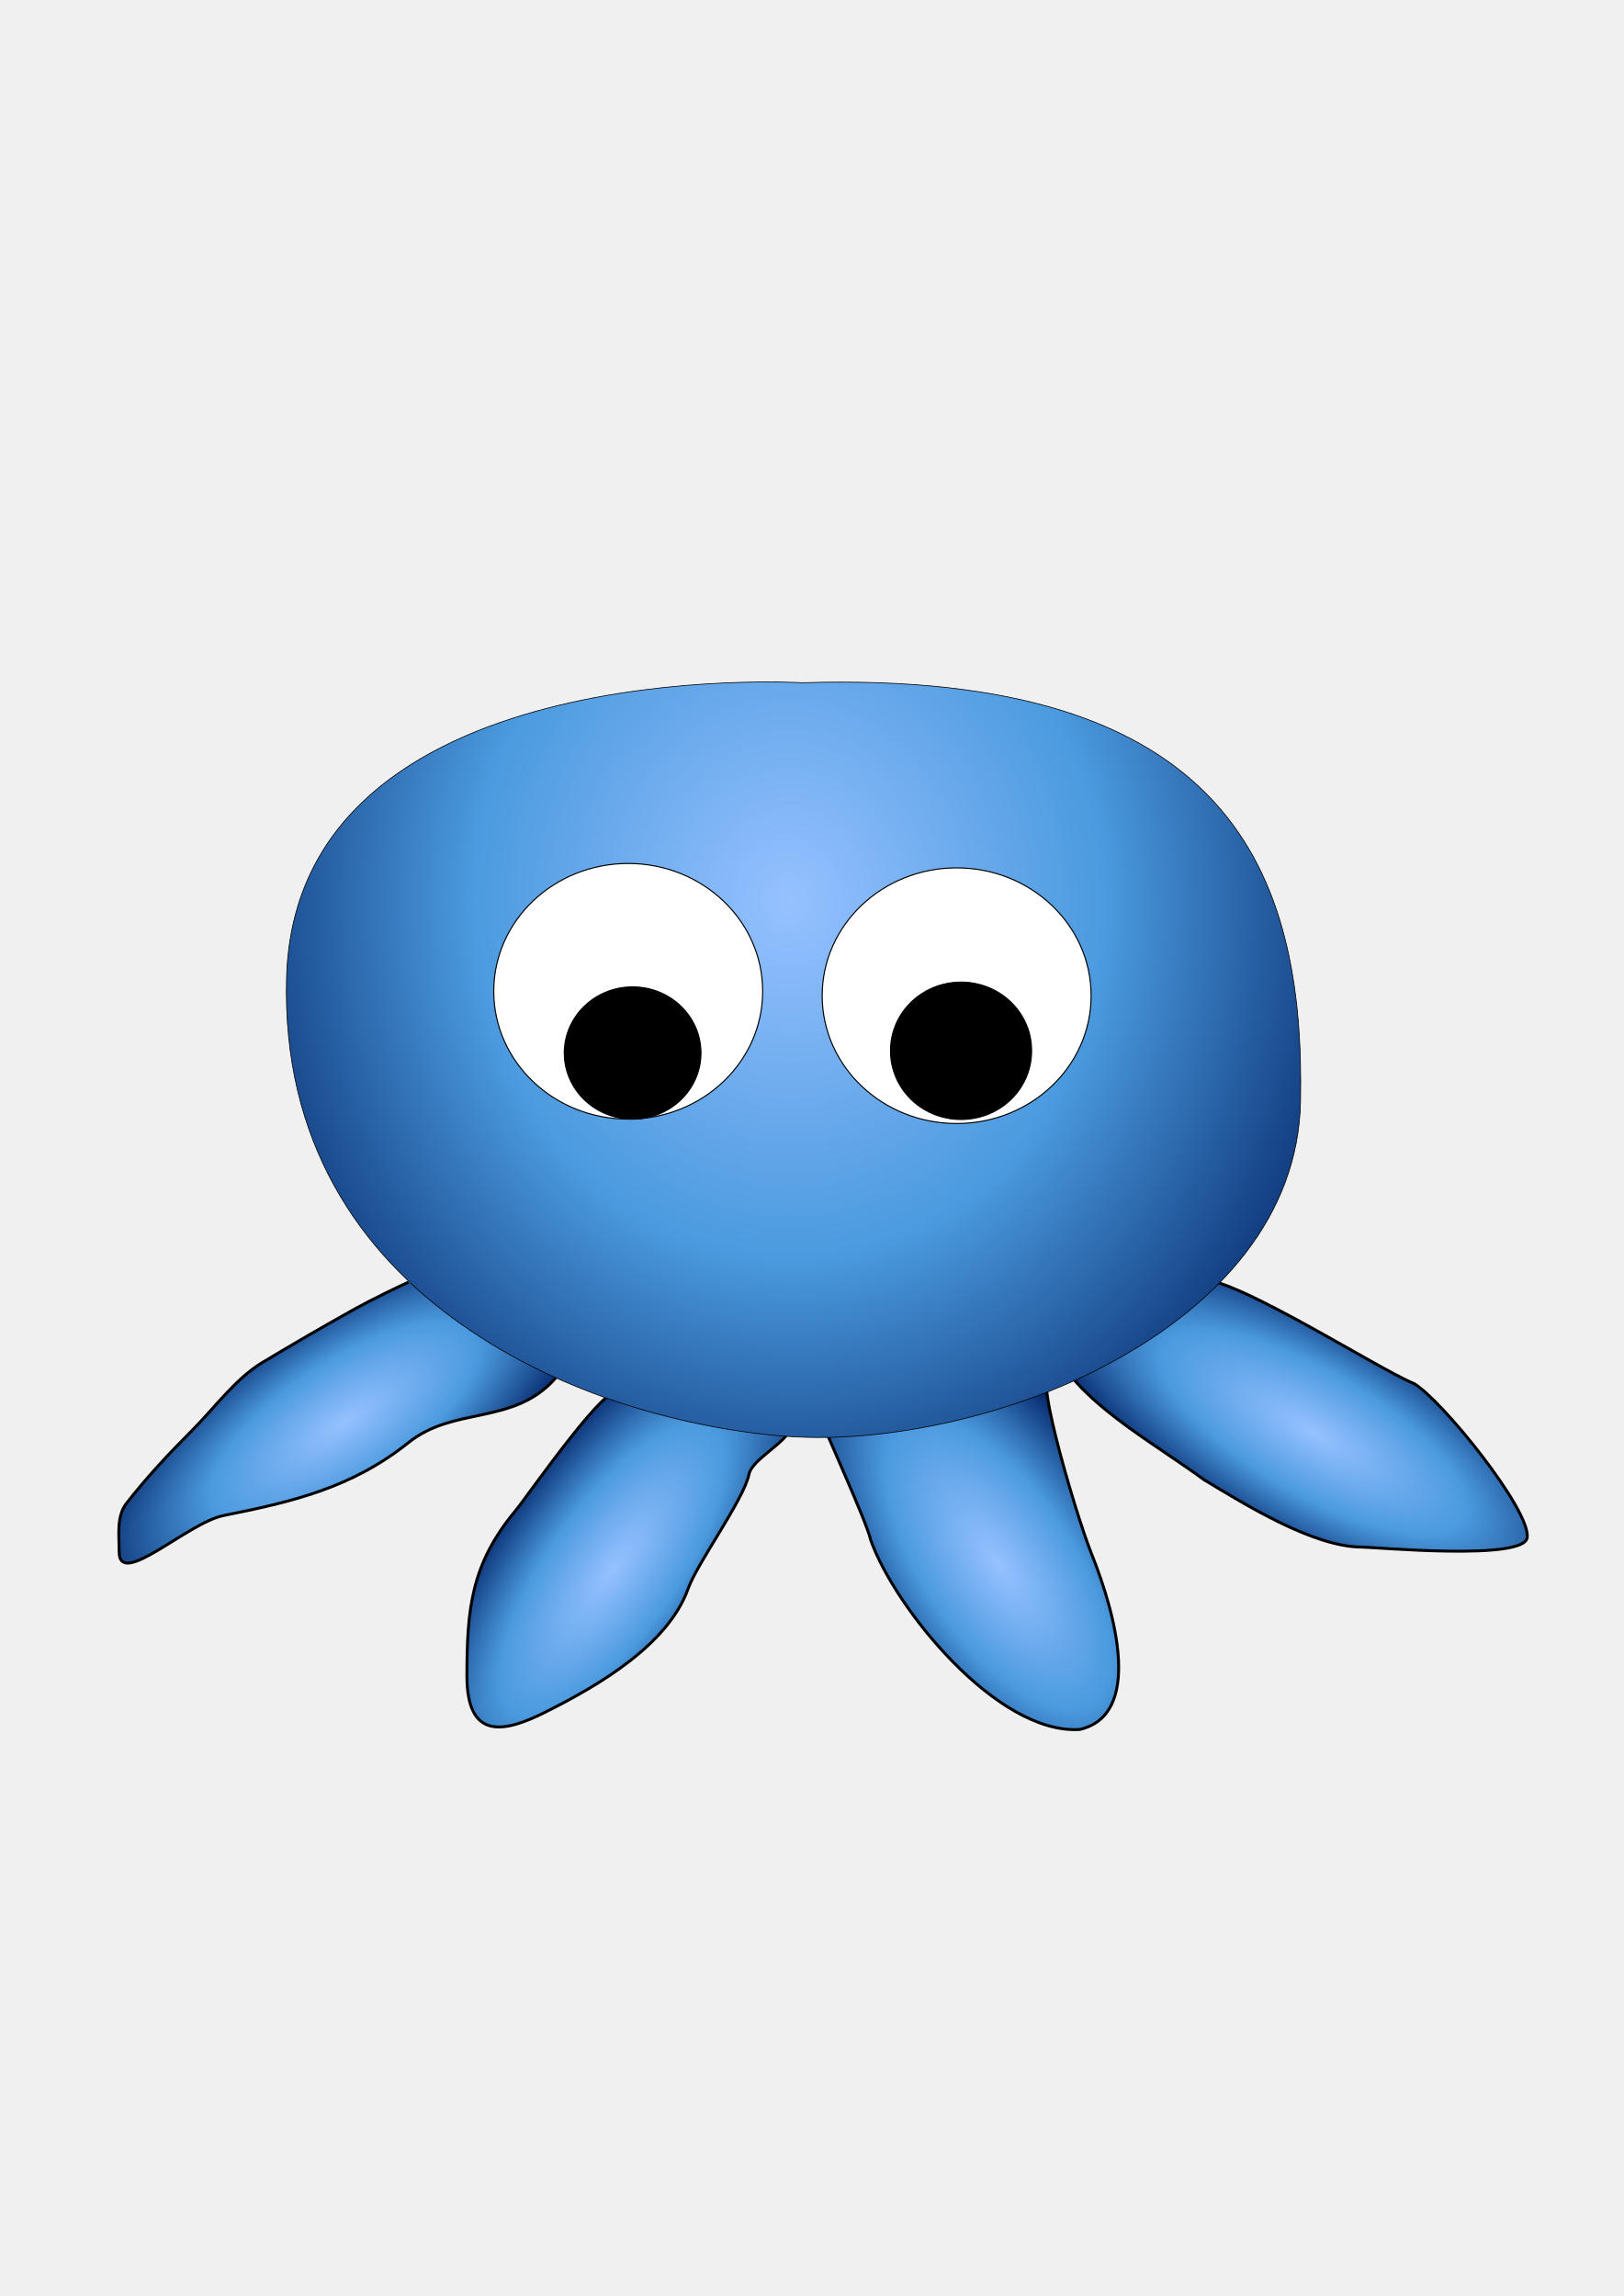
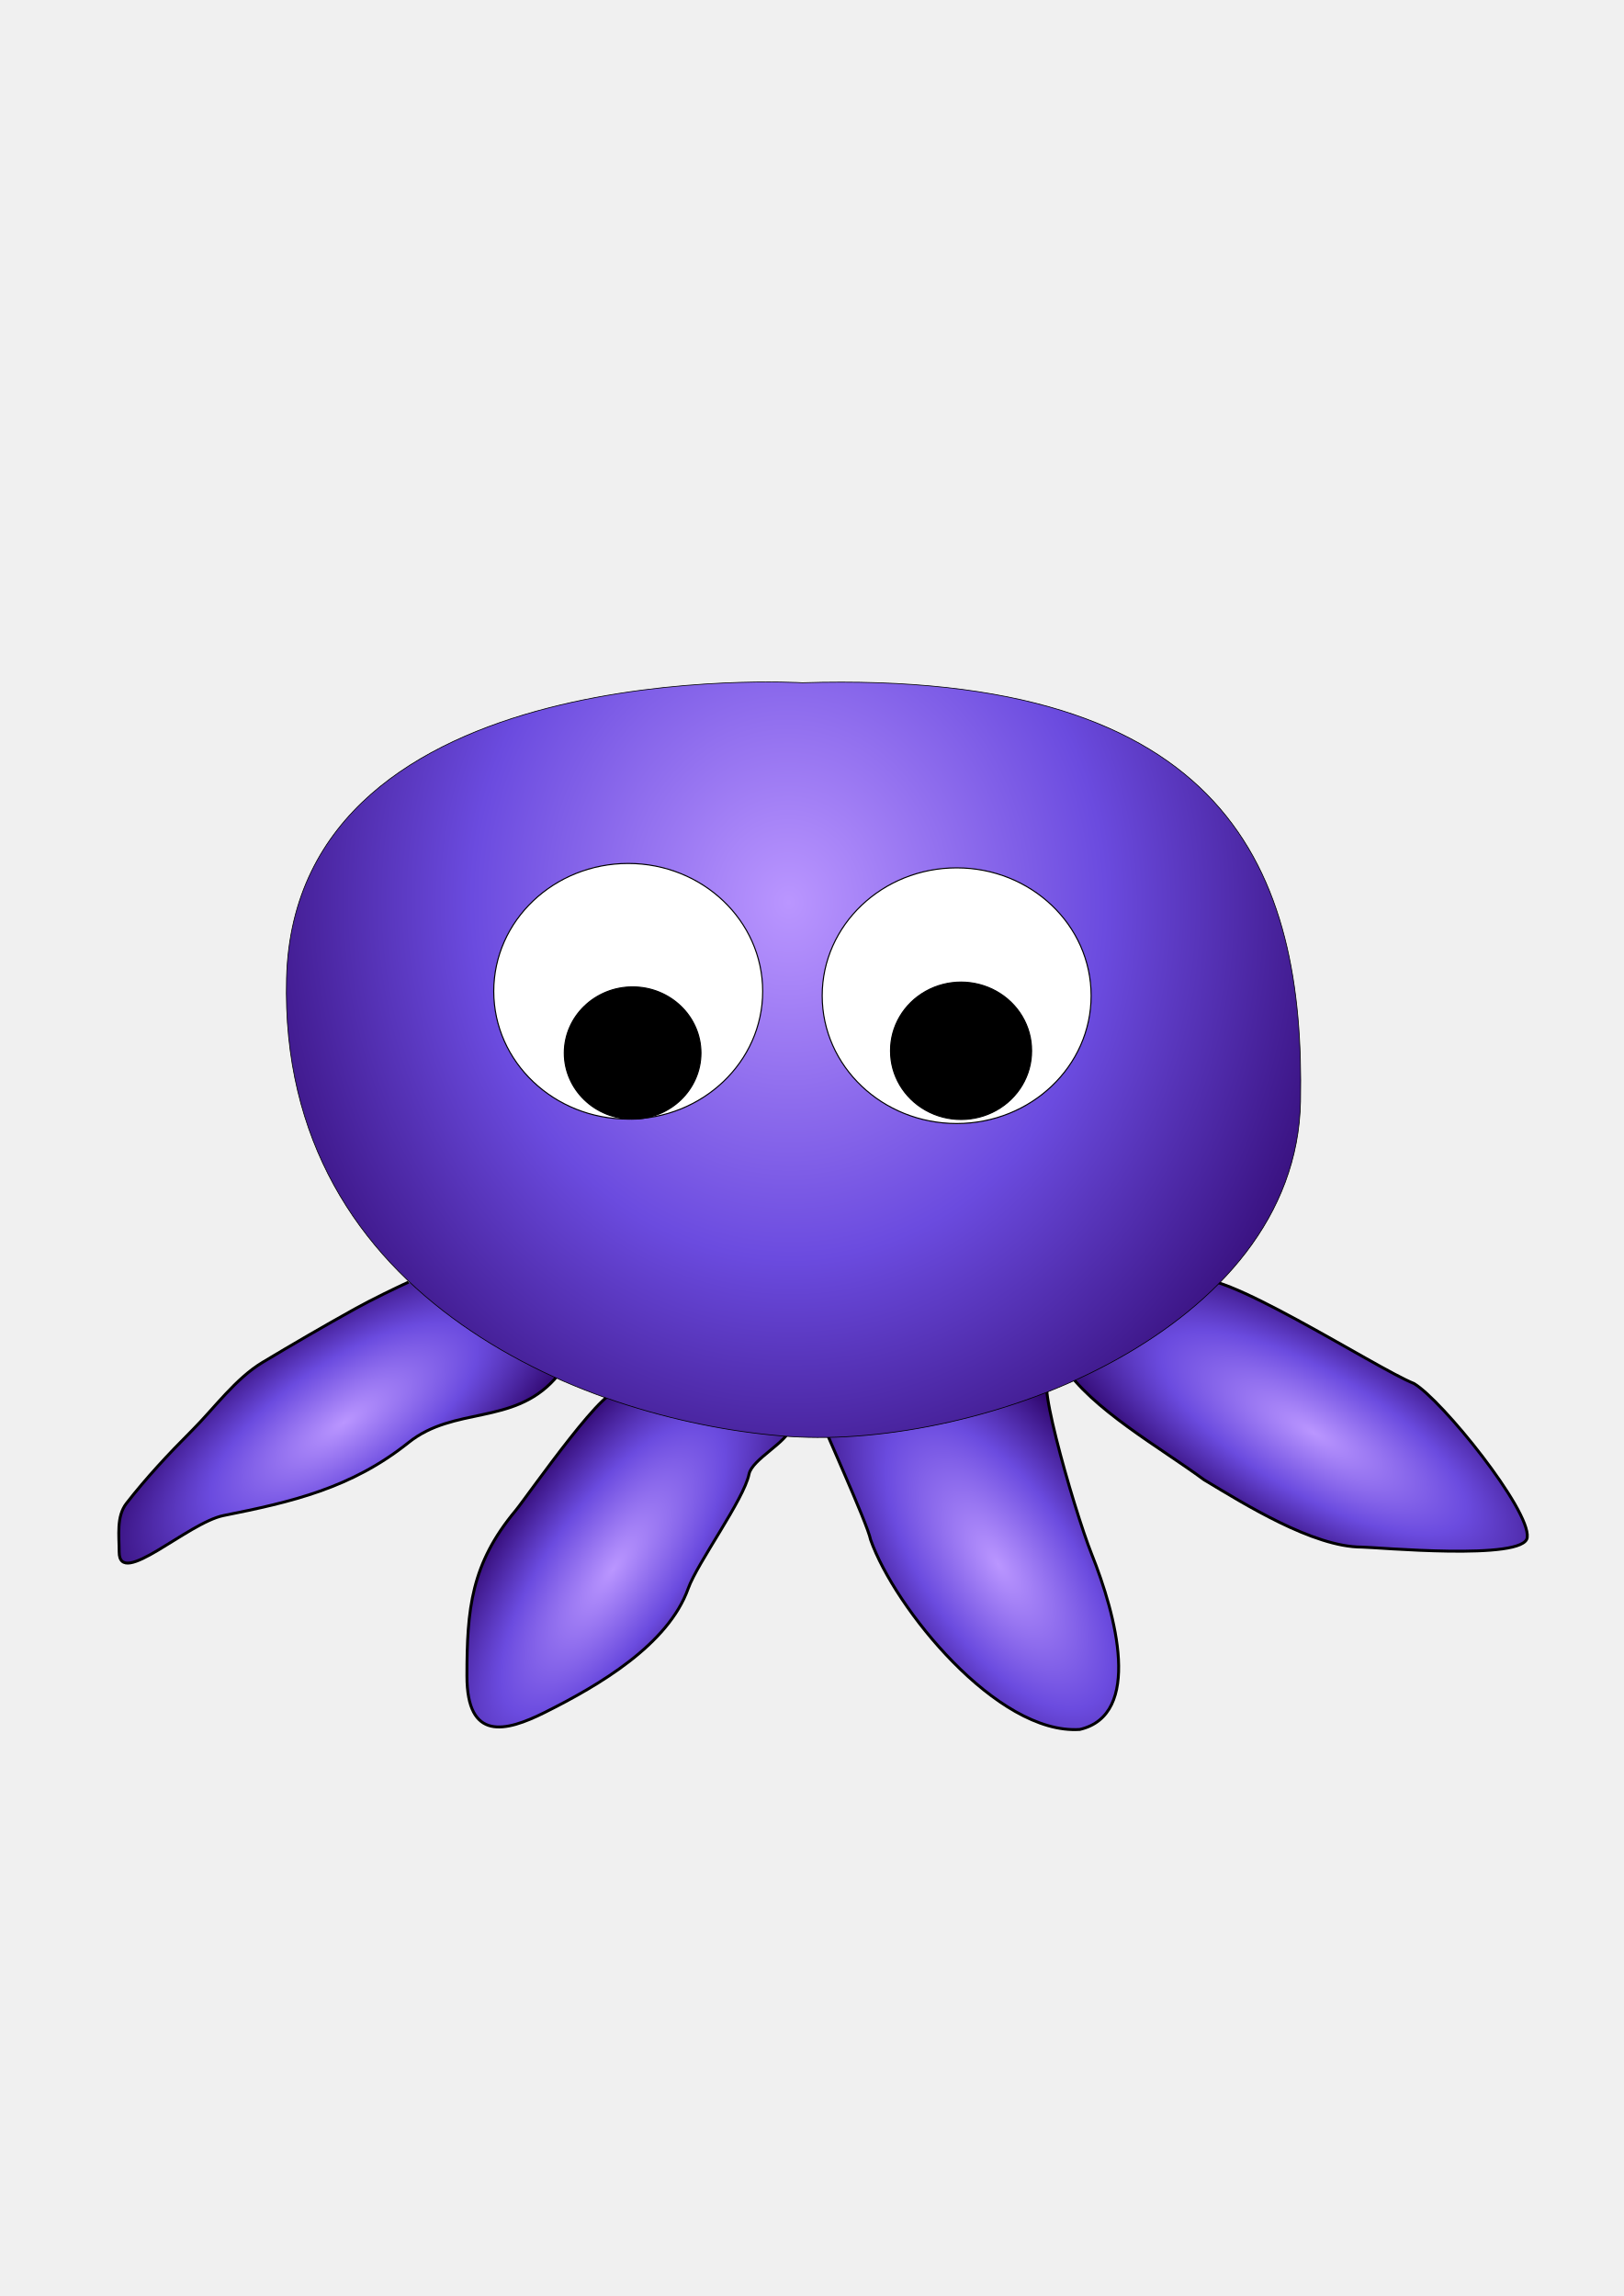
<svg xmlns="http://www.w3.org/2000/svg" xmlns:xlink="http://www.w3.org/1999/xlink" width="744.094" height="1052.362" id="svg2">
  <defs id="defs4">
    <linearGradient id="linearGradient2838">
-       <stop id="stop2840" offset="0" style="stop-color:#96c1ff;stop-opacity:1;" />
-       <stop style="stop-color:#4b9adf;stop-opacity:1;" offset="0.5" id="stop2842" />
-       <stop id="stop2844" offset="1" style="stop-color:#002063;stop-opacity:1;" />
+       <stop id="stop2840" offset="0" style="stop-color:#ba96ff;stop-opacity:1;" />
+       <stop style="stop-color:#6b4bdf;stop-opacity:1;" offset="0.5" id="stop2842" />
+       <stop id="stop2844" offset="1" style="stop-color:#2a0063;stop-opacity:1;" />
    </linearGradient>
    <linearGradient id="linearGradient2794">
      <stop style="stop-color:#ffd200;stop-opacity:1;" offset="0" id="stop2796" />
      <stop style="stop-color:black;stop-opacity:0.99;" offset="1" id="stop2798" />
    </linearGradient>
    <linearGradient id="linearGradient2778">
      <stop style="stop-color:#ffb600;stop-opacity:1;" offset="0" id="stop2780" />
      <stop id="stop2792" offset="0.5" style="stop-color:#665100;stop-opacity:1;" />
      <stop style="stop-color:#3e3400;stop-opacity:1;" offset="1" id="stop2782" />
    </linearGradient>
    <radialGradient xlink:href="#linearGradient2838" id="radialGradient2788" cx="361.436" cy="388.968" fx="361.436" fy="388.968" r="232.573" gradientTransform="matrix(3.642047e-2,1.403171,-1.24661,3.235715e-2,833.1631,-106.1175)" gradientUnits="userSpaceOnUse" />
    <radialGradient xlink:href="#linearGradient2838" id="radialGradient2830" cx="602.051" cy="656.672" fx="602.051" fy="656.672" r="100.053" gradientTransform="matrix(0.281835,-0.48267,1.361335,0.794892,-461.5786,425.281)" gradientUnits="userSpaceOnUse" />
    <radialGradient xlink:href="#linearGradient2838" id="radialGradient2832" cx="455.566" cy="720.7" fx="455.566" fy="720.7" r="45.837" gradientTransform="matrix(1.228939,-0.833089,1.877712,2.76993,-1455.566,-899.7009)" gradientUnits="userSpaceOnUse" />
    <radialGradient xlink:href="#linearGradient2838" id="radialGradient2834" cx="280.845" cy="719.314" fx="280.845" fy="719.314" r="67.493" gradientTransform="matrix(1.343087,-1.914568,0.709711,0.497869,-606.8594,898.8877)" gradientUnits="userSpaceOnUse" />
    <radialGradient xlink:href="#linearGradient2838" id="radialGradient2836" cx="157.608" cy="652.033" fx="157.608" fy="652.033" r="103.802" gradientTransform="matrix(1.135579,-0.765849,0.296905,0.440242,-214.9603,485.6839)" gradientUnits="userSpaceOnUse" />
  </defs>
  <g id="layer1">
    <path style="fill:url(#radialGradient2830);fill-opacity:1.0;fill-rule:evenodd;stroke:black;stroke-width:1pt;stroke-linecap:butt;stroke-linejoin:miter;stroke-opacity:1" d="M 547.011,587.472 C 555.303,578.351 630.573,627.17 647.952,634.121 C 660.759,641.639 701.37,692.058 699.884,704.649 C 698.894,715.535 630.138,709.107 624.1,709.107 C 601.735,709.107 570.035,689.21 551.772,678.252 C 531.92,663.54 500.143,645.897 487.021,625.522 C 486.523,624.858 486.278,632.952 485.906,632.209" id="path2818" />
    <path style="fill:url(#radialGradient2832);fill-opacity:1.0;fill-rule:evenodd;stroke:black;stroke-width:1pt;stroke-linecap:butt;stroke-linejoin:miter;stroke-opacity:1" d="M 483.678,634.438 C 470.595,616.995 492.152,692.015 500.25,712.259 C 511.454,740.271 523.655,785.984 494.822,792.692 C 456.978,795.16 410.005,736.998 398.978,705.764 C 397.401,697.876 376.689,652.971 376.689,651.155" id="path2820" />
    <path style="fill:url(#radialGradient2836);fill-opacity:1.0;fill-rule:evenodd;stroke:black;stroke-width:1pt;stroke-linecap:butt;stroke-linejoin:miter;stroke-opacity:1" d="M 187.23,587.63 C 182.097,589.985 170.646,595.482 162.712,599.89 C 148.331,607.879 134.426,615.97 120.362,624.408 C 107.925,631.87 98.145,645.511 88.043,655.613 C 77.264,666.391 66.989,677.427 57.952,689.047 C 53.266,695.071 54.609,703.816 54.609,711.336 C 54.609,728.254 85.941,697.937 102.531,694.619 C 133.568,688.412 161.04,682.137 187.23,661.185 C 208.104,644.486 234.892,653.335 254.098,632.209 C 257.012,629.003 258.556,624.779 260.785,621.064" id="path2816" />
    <path style="fill:url(#radialGradient2834);fill-opacity:1.0;fill-rule:evenodd;stroke:black;stroke-width:1pt;stroke-linecap:butt;stroke-linejoin:miter;stroke-opacity:1" d="M 283.074,640.01 C 281.862,627.894 241.348,686.292 236.266,692.39 C 215.899,716.832 213.977,737.525 213.977,768.174 C 213.977,798.172 231.6,793.911 249.64,784.891 C 274.651,772.385 306.186,753.835 315.393,728.053 C 319.572,716.354 340.946,687.22 343.255,675.673 C 344.622,668.839 360.903,660.989 362.201,654.498" id="path2822" />
    <path style="fill:url(#radialGradient2788);fill-opacity:1.0;fill-rule:evenodd;stroke:black;stroke-width:0.25pt;stroke-linecap:butt;stroke-linejoin:miter;stroke-opacity:1" d="M 367.696,312.931 C 367.696,312.931 135.36,298.788 131.32,448.291 C 127.279,597.794 272.741,652.342 361.635,658.403 C 450.528,664.464 593.97,609.915 595.99,504.86 C 598.01,399.804 563.665,306.87 367.696,312.931 z " id="path1872" />
    <path style="opacity:1;color:black;fill:white;fill-opacity:1;fill-rule:evenodd;stroke:black;stroke-width:0.5;stroke-linecap:square;stroke-linejoin:round;marker:none;marker-start:none;marker-mid:none;marker-end:none;stroke-miterlimit:4;stroke-dasharray:none;stroke-dashoffset:0;stroke-opacity:1;visibility:visible;display:inline;overflow:visible" id="path1876" d="M 349.513 454.352 A 61.619 58.589 0 1 1  226.274,454.352 A 61.619 58.589 0 1 1  349.513 454.352 z" />
    <path style="opacity:1;color:black;fill:white;fill-opacity:1;fill-rule:evenodd;stroke:black;stroke-width:0.5;stroke-linecap:square;stroke-linejoin:round;marker:none;marker-start:none;marker-mid:none;marker-end:none;stroke-miterlimit:4;stroke-dasharray:none;stroke-dashoffset:0;stroke-opacity:1;visibility:visible;display:inline;overflow:visible" id="path1878" d="M 349.513 454.352 A 61.619 58.589 0 1 1  226.274,454.352 A 61.619 58.589 0 1 1  349.513 454.352 z" transform="translate(150.5128,2.020312)" />
    <path style="opacity:1;color:black;fill:black;fill-opacity:1;fill-rule:evenodd;stroke:black;stroke-width:0.5;stroke-linecap:square;stroke-linejoin:round;marker:none;marker-start:none;marker-mid:none;marker-end:none;stroke-miterlimit:4;stroke-dasharray:none;stroke-dashoffset:0;stroke-opacity:1;visibility:visible;display:inline;overflow:visible" id="path2766" d="M 321.229 482.636 A 31.315 30.305 0 1 1  258.599,482.636 A 31.315 30.305 0 1 1  321.229 482.636 z" />
    <path style="opacity:1;color:black;fill:black;fill-opacity:1;fill-rule:evenodd;stroke:black;stroke-width:0.5;stroke-linecap:square;stroke-linejoin:round;marker:none;marker-start:none;marker-mid:none;marker-end:none;stroke-miterlimit:4;stroke-dasharray:none;stroke-dashoffset:0;stroke-opacity:1;visibility:visible;display:inline;overflow:visible" id="path2768" d="M 472.751 481.626 A 32.325 31.315 0 1 1  408.102,481.626 A 32.325 31.315 0 1 1  472.751 481.626 z" />
  </g>
</svg>
